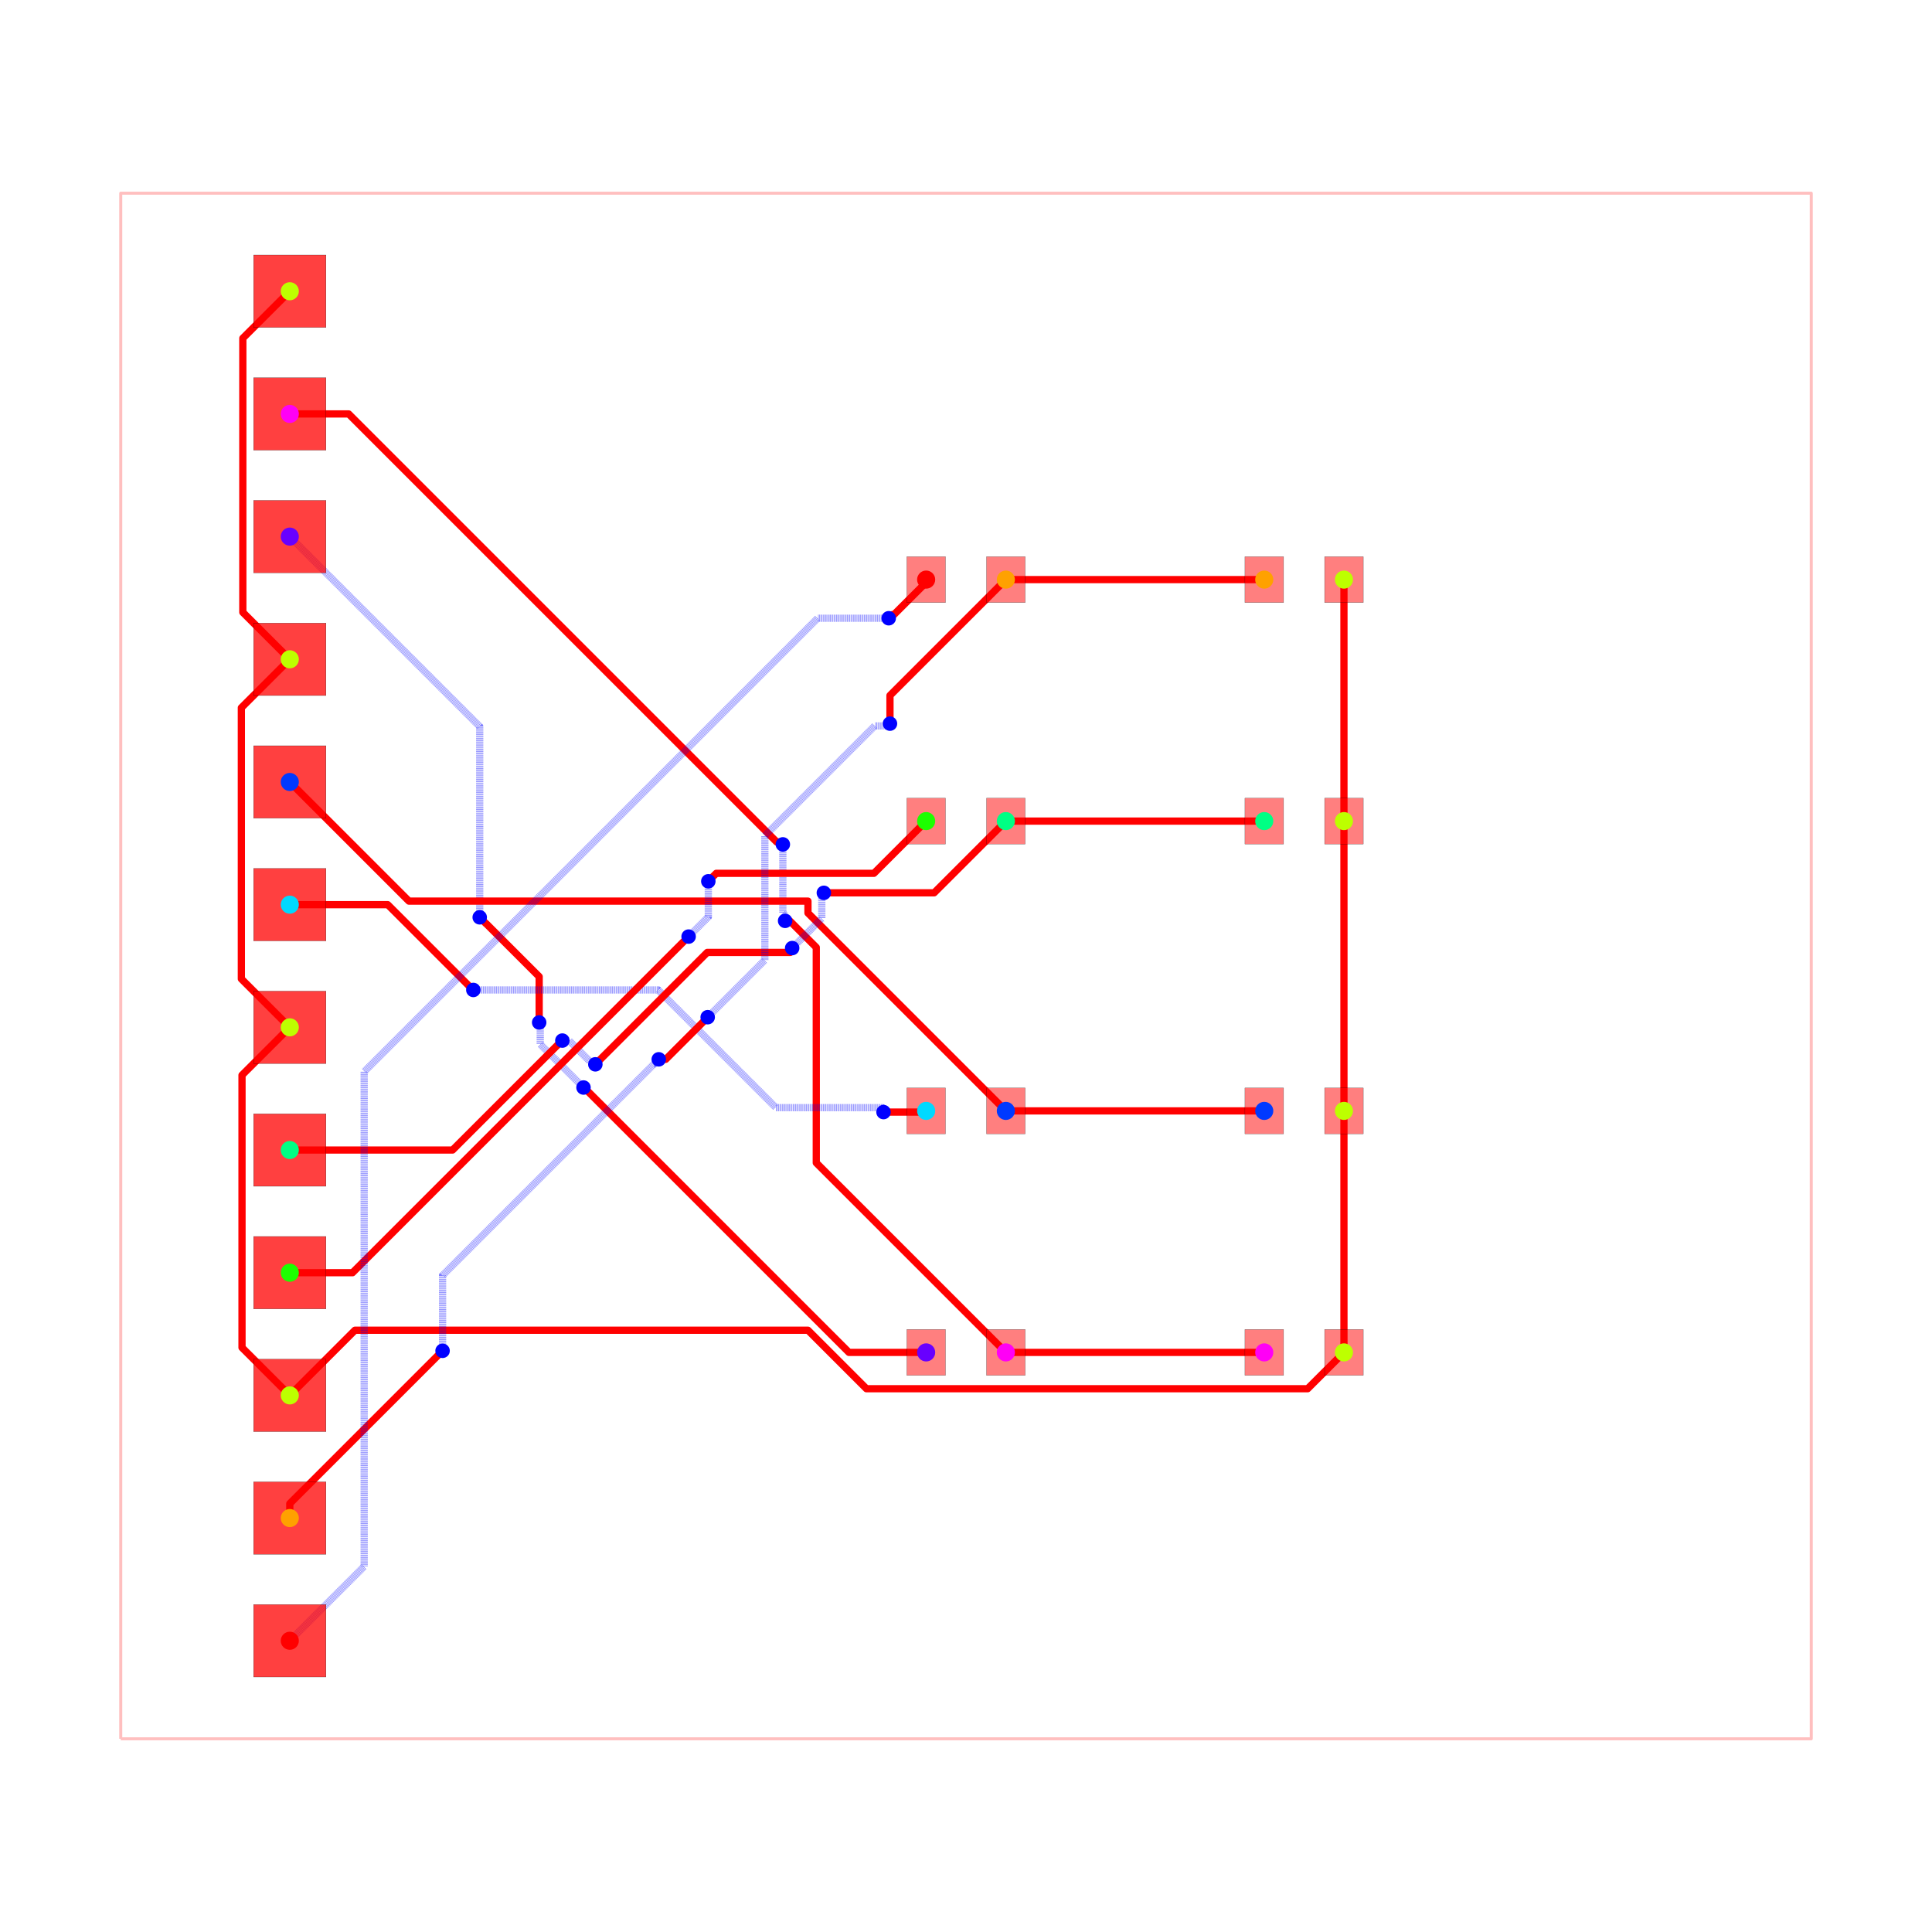
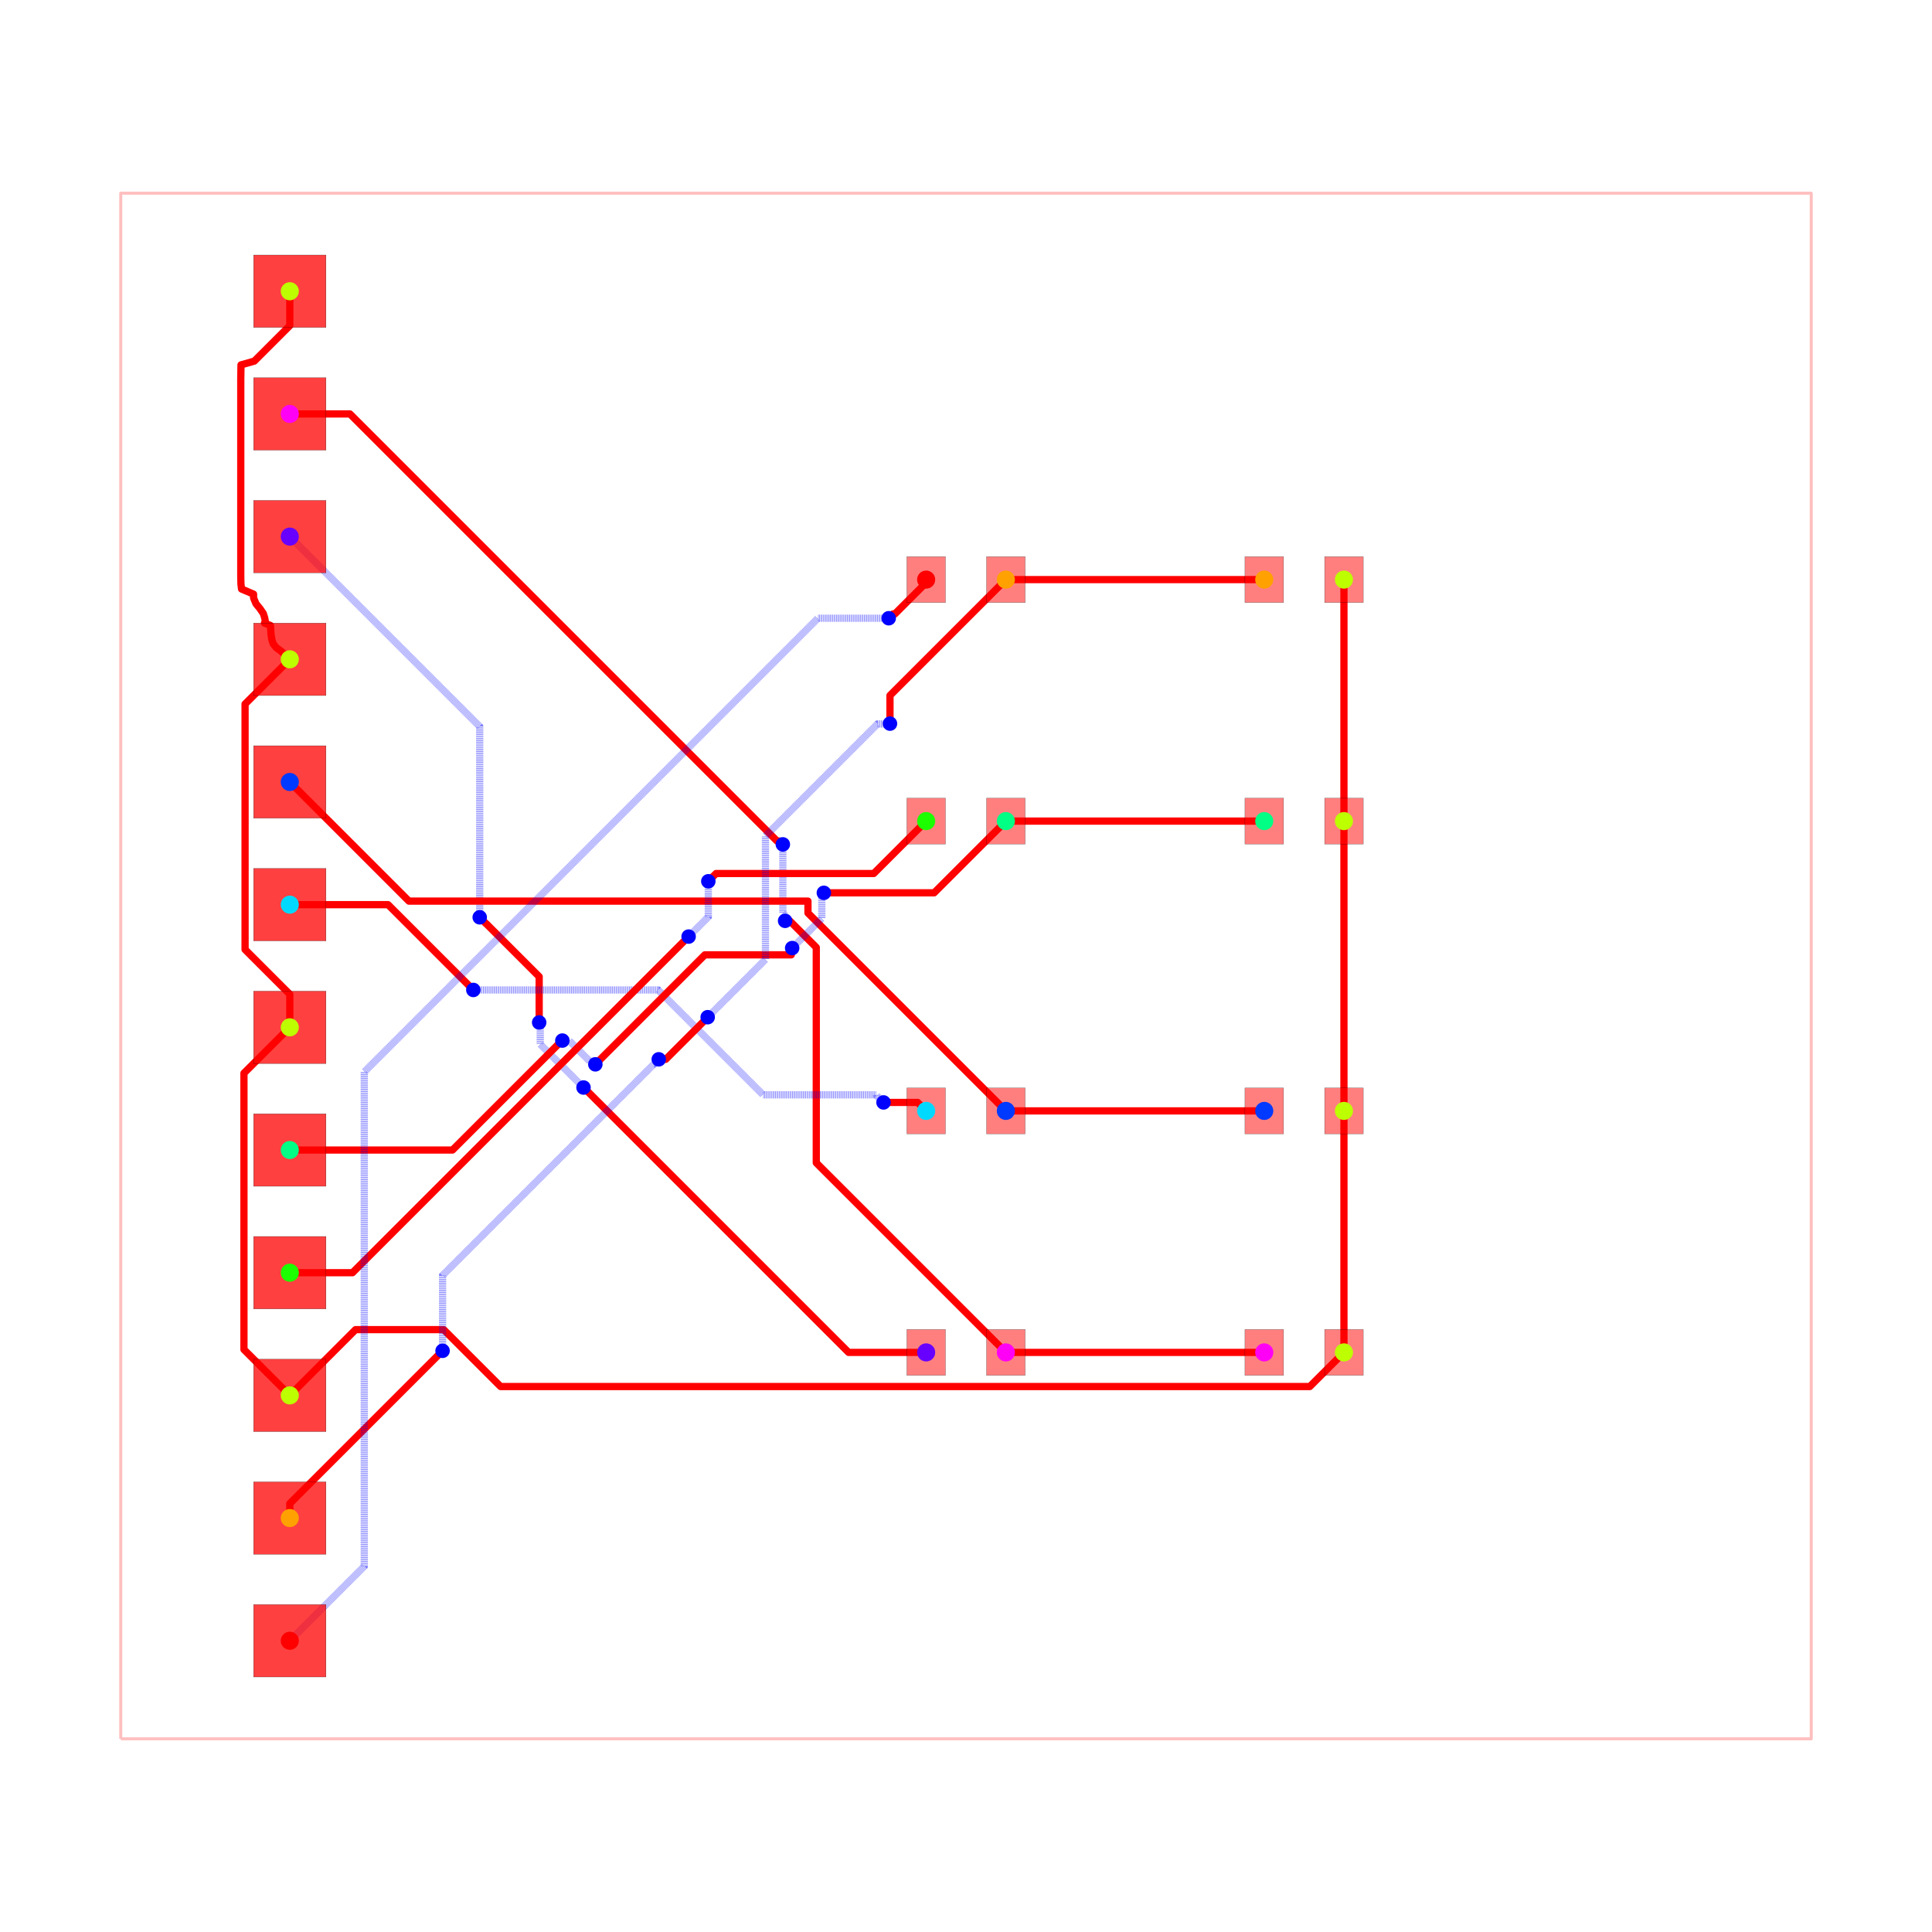
<svg xmlns="http://www.w3.org/2000/svg" width="640" height="640" viewBox="0 0 640 640">
  <rect width="100%" height="100%" fill="white" />
  <g>
    <polyline data-points="-17.5,-16 17.5,-16 17.5,16 -17.5,16 -17.5,-16" data-type="line" data-label="" points="40,576 600,576 600,64 40,64 40,576" fill="none" stroke="rgba(255,0,0,0.25)" stroke-linejoin="round" stroke-width="1px" />
  </g>
  <g>
    <polyline data-points="0.825,-8 6.175,-8" data-type="line" data-label="" points="333.2,448 418.8,448" fill="none" stroke="red" stroke-linejoin="round" stroke-width="2.4" />
  </g>
  <g>
-     <polyline data-points="-14,11.429999999999998 -12.781666356688797,11.429999999999998 -3.920510689077915,2.5688443323891157 -3.8428443323891157,2.5688443323891157 -3.792,2.518" data-type="line" data-label="" points="96,137.12 115.493,137.12 257.272,278.898 258.514,278.898 259.328,279.712" fill="none" stroke="red" stroke-linejoin="round" stroke-width="2.4" />
+     <polyline data-points="-14,11.429999999999998 -12.754812538042298,11.429999999999998 -3.912645137659503,2.5878325996172027 -3.8618325996172027,2.5878325996172027 -3.792,2.518" data-type="line" data-label="" points="96,137.12 115.923,137.12 257.398,278.595 258.211,278.595 259.328,279.712" fill="none" stroke="red" stroke-linejoin="round" stroke-width="2.4" />
  </g>
  <g>
    <polyline data-points="-3.792,2.518 -3.792,1.0993212387012778 -3.735248896190321,1.042570134891599 -3.735248896190321,0.9447511038096792 -3.745,0.935" data-type="line" data-label="" points="259.328,279.712 259.328,302.411 260.236,303.319 260.236,304.884 260.08,305.04" fill="none" stroke="rgba(0,0,255,0.5)" stroke-linejoin="round" stroke-width="2.4" stroke-dasharray="0.2 0.2" />
  </g>
  <g>
-     <polyline data-points="-3.745,0.935 -3.649836058271749,0.935 -3.0996953468384887,0.38485928856673995 -3.0996953468384887,-4.075304653161512 0.825,-8" data-type="line" data-label="" points="260.08,305.04 261.603,305.04 270.405,313.842 270.405,385.205 333.2,448" fill="none" stroke="red" stroke-linejoin="round" stroke-width="2.4" />
-   </g>
-   <g>
-     <polyline data-points="-0.825,-8 -2.4235775239000557,-8 -7.833755506722629,-2.5898220171774264 -7.845177982822573,-2.5898220171774264 -7.919,-2.516" data-type="line" data-label="" points="306.8,448 281.223,448 194.66,361.437 194.477,361.437 193.296,360.256" fill="none" stroke="red" stroke-linejoin="round" stroke-width="2.4" />
-   </g>
-   <g>
-     <polyline data-points="-7.919,-2.516 -8.814841011931856,-1.6201589880681437 -8.814841011931856,-1.3882168720340997 -8.814841011931856,-1.191158988068144 -8.837,-1.169" data-type="line" data-label="" points="193.296,360.256 178.963,345.923 178.963,342.211 178.963,339.059 178.608,338.704" fill="none" stroke="rgba(0,0,255,0.5)" stroke-linejoin="round" stroke-width="2.4" stroke-dasharray="0.2 0.2" />
-   </g>
-   <g>
-     <polyline data-points="-8.837,-1.169 -8.837,-0.21998418703749678 -9.932300367233509,0.8753161801960125 -9.935316180196011,0.8753161801960125 -10.068,1.008" data-type="line" data-label="" points="178.608,338.704 178.608,323.52 161.083,305.995 161.035,305.995 158.912,303.872" fill="none" stroke="red" stroke-linejoin="round" stroke-width="2.4" />
+     <polyline data-points="-3.745,0.935 -3.6498378245406418,0.935 -3.0996953468384887,0.3848575222978471 -3.0996953468384887,-4.075304653161512 0.825,-8" data-type="line" data-label="" points="260.08,305.04 261.603,305.04 270.405,313.842 270.405,385.205 333.2,448" fill="none" stroke="red" stroke-linejoin="round" stroke-width="2.4" />
+   </g>
+   <g>
+     <polyline data-points="-0.825,-8 -2.4310946495209924,-8 -7.836082226222391,-2.595012423298601 -7.8399875767013985,-2.595012423298601 -7.919,-2.516" data-type="line" data-label="" points="306.8,448 281.102,448 194.623,361.52 194.56,361.52 193.296,360.256" fill="none" stroke="red" stroke-linejoin="round" stroke-width="2.4" />
+   </g>
+   <g>
+     <polyline data-points="-7.919,-2.516 -8.814899926212295,-1.6201000737877047 -8.814899926212295,-1.3882392653677051 -8.814899926212295,-1.1911000737877049 -8.837,-1.169" data-type="line" data-label="" points="193.296,360.256 178.962,345.922 178.962,342.212 178.962,339.058 178.608,338.704" fill="none" stroke="rgba(0,0,255,0.5)" stroke-linejoin="round" stroke-width="2.4" stroke-dasharray="0.2 0.2" />
+   </g>
+   <g>
+     <polyline data-points="-8.837,-1.169 -8.837,-0.2198884405049102 -9.932232323864838,0.8753438833599281 -9.935343883359927,0.8753438833599281 -10.068,1.008" data-type="line" data-label="" points="178.608,338.704 178.608,323.518 161.084,305.994 161.034,305.994 158.912,303.872" fill="none" stroke="red" stroke-linejoin="round" stroke-width="2.4" />
  </g>
  <g>
    <polyline data-points="-10.068,1.008 -10.068,4.958 -14,8.889999999999999" data-type="line" data-label="" points="158.912,303.872 158.912,240.672 96,177.76" fill="none" stroke="rgba(0,0,255,0.5)" stroke-linejoin="round" stroke-width="2.4" stroke-dasharray="0.2 0.2" />
  </g>
  <g>
    <polyline data-points="0.825,-3 6.175,-3" data-type="line" data-label="" points="333.2,368 418.8,368" fill="none" stroke="red" stroke-linejoin="round" stroke-width="2.4" />
  </g>
  <g>
    <polyline data-points="-14,3.8100000000000005 -11.53329636383477,1.3432963638347712 -3.27207647510835,1.3432963638347712 -3.27207647510835,1.0970764751083504 0.825,-3" data-type="line" data-label="" points="96,259.04 135.467,298.507 267.647,298.507 267.647,302.447 333.2,368" fill="none" stroke="red" stroke-linejoin="round" stroke-width="2.4" />
  </g>
  <g>
-     <polyline data-points="-14,1.2699999999999996 -11.972261327979162,1.2699999999999996 -10.224307342194185,-0.4779539857849765 -10.218046014215023,-0.4779539857849765 -10.2,-0.496" data-type="line" data-label="" points="96,299.68 128.444,299.68 156.411,327.647 156.511,327.647 156.8,327.936" fill="none" stroke="red" stroke-linejoin="round" stroke-width="2.4" />
-   </g>
-   <g>
-     <polyline data-points="-10.2,-0.496 -6.372528055904118,-0.496 -5.544134843965289,-1.3243932119388289 -3.935489926452889,-2.933038129451229 -1.7321092021749849,-2.933038129451229 -1.7321092021749849,-3.000117361705723 -1.7076600180089312,-3.0245665458717768" data-type="line" data-label="" points="156.8,327.936 218.04,327.936 231.294,341.19 257.032,366.929 292.286,366.929 292.286,368.002 292.677,368.393" fill="none" stroke="rgba(0,0,255,0.5)" stroke-linejoin="round" stroke-width="2.4" stroke-dasharray="0.2 0.2" />
-   </g>
-   <g>
-     <polyline data-points="-1.7076600180089312,-3.0245665458717768 -0.8495665458717767,-3.0245665458717768 -0.825,-3" data-type="line" data-label="" points="292.677,368.393 306.407,368.393 306.8,368" fill="none" stroke="red" stroke-linejoin="round" stroke-width="2.4" />
+     <polyline data-points="-14,1.2699999999999996 -11.965999999999998,1.2699999999999996 -10.222593350851083,-0.4734066491489157 -10.2,-0.496" data-type="line" data-label="" points="96,299.68 128.544,299.68 156.439,327.575 156.8,327.936" fill="none" stroke="red" stroke-linejoin="round" stroke-width="2.4" />
+   </g>
+   <g>
+     <polyline data-points="-10.2,-0.496 -6.372528055904117,-0.496 -5.544134843965288,-1.3243932119388284 -4.201181763162461,-2.667346292741656 -1.8519183151586596,-2.667346292741656 -1.8519183151586596,-2.6803082487220484 -1.7076600180089312,-2.8245665458717766" data-type="line" data-label="" points="156.8,327.936 218.04,327.936 231.294,341.19 252.781,362.678 290.369,362.678 290.369,362.885 292.677,365.193" fill="none" stroke="rgba(0,0,255,0.5)" stroke-linejoin="round" stroke-width="2.4" stroke-dasharray="0.2 0.2" />
+   </g>
+   <g>
+     <polyline data-points="-1.7076600180089312,-2.8245665458717766 -1.0004334541282234,-2.8245665458717766 -0.825,-3" data-type="line" data-label="" points="292.677,365.193 303.993,365.193 306.8,368" fill="none" stroke="red" stroke-linejoin="round" stroke-width="2.4" />
  </g>
  <g>
    <polyline data-points="0.825,3 6.175,3" data-type="line" data-label="" points="333.2,272 418.8,272" fill="none" stroke="red" stroke-linejoin="round" stroke-width="2.4" />
  </g>
  <g>
-     <polyline data-points="-14,-3.8100000000000005 -10.63009991226753,-3.8100000000000005 -8.416986872201486,-1.5968869599339564 -8.409886959933957,-1.5968869599339564 -8.357,-1.544" data-type="line" data-label="" points="96,380.96 149.918,380.96 185.328,345.55 185.442,345.55 186.288,344.704" fill="none" stroke="red" stroke-linejoin="round" stroke-width="2.4" />
-   </g>
-   <g>
-     <polyline data-points="-8.357,-1.544 -8.218170407479334,-1.544 -7.786770566733385,-1.97539984074595 -7.73460015925405,-1.97539984074595 -7.674,-2.036" data-type="line" data-label="" points="186.288,344.704 188.509,344.704 195.412,351.606 196.246,351.606 197.216,352.576" fill="none" stroke="rgba(0,0,255,0.5)" stroke-linejoin="round" stroke-width="2.4" stroke-dasharray="0.2 0.2" />
-   </g>
-   <g>
-     <polyline data-points="-7.674,-2.036 -5.356694277549461,0.28130572245053953 -3.6383942436890253,0.28130572245053964 -3.6383942436890253,0.3316057563109749 -3.599,0.371" data-type="line" data-label="" points="197.216,352.576 234.293,315.499 261.786,315.499 261.786,314.694 262.416,314.064" fill="none" stroke="red" stroke-linejoin="round" stroke-width="2.4" />
-   </g>
-   <g>
-     <polyline data-points="-3.599,0.371 -2.985302295190884,0.9846977048091161 -2.985302295190884,1.3636287454056104 -2.985302295190884,1.4726977048091159 -2.943,1.515" data-type="line" data-label="" points="262.416,314.064 272.235,304.245 272.235,298.182 272.235,296.437 272.912,295.76" fill="none" stroke="rgba(0,0,255,0.5)" stroke-linejoin="round" stroke-width="2.4" stroke-dasharray="0.2 0.2" />
+     <polyline data-points="-14,-3.8100000000000005 -10.631701920772228,-3.8100000000000005 -8.417453489014921,-1.5957515682426937 -8.408751568242693,-1.5957515682426937 -8.357,-1.544" data-type="line" data-label="" points="96,380.96 149.893,380.96 185.321,345.532 185.46,345.532 186.288,344.704" fill="none" stroke="red" stroke-linejoin="round" stroke-width="2.4" />
+   </g>
+   <g>
+     <polyline data-points="-8.357,-1.544 -8.218170407479334,-1.544 -7.786770566733385,-1.9753998407459492 -7.734600159254051,-1.9753998407459492 -7.674,-2.036" data-type="line" data-label="" points="186.288,344.704 188.509,344.704 195.412,351.606 196.246,351.606 197.216,352.576" fill="none" stroke="rgba(0,0,255,0.5)" stroke-linejoin="round" stroke-width="2.4" stroke-dasharray="0.2 0.2" />
+   </g>
+   <g>
+     <polyline data-points="-7.674,-2.036 -5.407020370157628,0.23097962984237164 -3.617580205185397,0.23097962984237164 -3.617580205185397,0.3524197948146033 -3.599,0.371" data-type="line" data-label="" points="197.216,352.576 233.488,316.304 262.119,316.304 262.119,314.361 262.416,314.064" fill="none" stroke="red" stroke-linejoin="round" stroke-width="2.4" />
+   </g>
+   <g>
+     <polyline data-points="-3.599,0.371 -2.985302295190885,0.9846977048091152 -2.985302295190885,1.3636287454056095 -2.985302295190885,1.472697704809115 -2.943,1.515" data-type="line" data-label="" points="262.416,314.064 272.235,304.245 272.235,298.182 272.235,296.437 272.912,295.76" fill="none" stroke="rgba(0,0,255,0.5)" stroke-linejoin="round" stroke-width="2.4" stroke-dasharray="0.2 0.2" />
  </g>
  <g>
    <polyline data-points="-2.943,1.515 -0.6600000000000001,1.515 0.825,3" data-type="line" data-label="" points="272.912,295.76 309.44,295.76 333.2,272" fill="none" stroke="red" stroke-linejoin="round" stroke-width="2.4" />
  </g>
  <g>
-     <polyline data-points="-0.825,3 -1.9058953958674616,1.9191046041325384 -5.127019872228563,1.9191046041325384 -5.169895395867462,1.9191046041325384 -5.335,1.754" data-type="line" data-label="" points="306.8,272 289.506,289.294 237.968,289.294 237.282,289.294 234.64,291.936" fill="none" stroke="red" stroke-linejoin="round" stroke-width="2.4" />
-   </g>
-   <g>
-     <polyline data-points="-5.335,1.754 -5.335,1.0170000000000008 -5.696282229738073,0.6557177702619277 -5.743,0.609" data-type="line" data-label="" points="234.64,291.936 234.64,303.728 228.859,309.509 228.112,310.256" fill="none" stroke="rgba(0,0,255,0.5)" stroke-linejoin="round" stroke-width="2.4" stroke-dasharray="0.2 0.2" />
+     <polyline data-points="-0.825,3 -1.9102568640368416,1.9147431359631584 -5.125220261389699,1.9147431359631584 -5.174256864036842,1.9147431359631584 -5.335,1.754" data-type="line" data-label="" points="306.8,272 289.436,289.364 237.996,289.364 237.212,289.364 234.64,291.936" fill="none" stroke="red" stroke-linejoin="round" stroke-width="2.4" />
+   </g>
+   <g>
+     <polyline data-points="-5.335,1.754 -5.335,1.0170000000000008 -5.696283061711049,0.6557169382889517 -5.743,0.609" data-type="line" data-label="" points="234.64,291.936 234.64,303.728 228.859,309.509 228.112,310.256" fill="none" stroke="rgba(0,0,255,0.5)" stroke-linejoin="round" stroke-width="2.4" stroke-dasharray="0.2 0.2" />
  </g>
  <g>
    <polyline data-points="-5.743,0.609 -12.702,-6.35 -14,-6.3500000000000005" data-type="line" data-label="" points="228.112,310.256 116.768,421.6 96,421.6" fill="none" stroke="red" stroke-linejoin="round" stroke-width="2.4" />
  </g>
  <g>
    <polyline data-points="7.825,3 7.825,8" data-type="line" data-label="" points="445.2,272 445.2,192" fill="none" stroke="red" stroke-linejoin="round" stroke-width="2.4" />
  </g>
  <g>
    <polyline data-points="7.825,-3 7.825,-8" data-type="line" data-label="" points="445.2,368 445.2,448" fill="none" stroke="red" stroke-linejoin="round" stroke-width="2.4" />
  </g>
  <g>
    <polyline data-points="7.825,-3 7.825,3" data-type="line" data-label="" points="445.2,368 445.2,272" fill="none" stroke="red" stroke-linejoin="round" stroke-width="2.4" />
  </g>
  <g>
-     <polyline data-points="-14,-1.2700000000000014 -14.9894457129189,-2.259445712918902 -14.9894457129189,-7.859871259668427 -14.9894457129189,-7.9005542870811 -14,-8.89" data-type="line" data-label="" points="96,340.32 80.169,356.151 80.169,445.758 80.169,446.409 96,462.24" fill="none" stroke="red" stroke-linejoin="round" stroke-width="2.4" />
-   </g>
-   <g>
-     <polyline data-points="-14,-1.2700000000000014 -15.002746341724848,-0.2672536582751537 -15.002746341724848,5.3143597733730745 -15.002746341724848,5.347253658275152 -14,6.35" data-type="line" data-label="" points="96,340.32 79.956,324.276 79.956,234.97 79.956,234.444 96,218.4" fill="none" stroke="red" stroke-linejoin="round" stroke-width="2.4" />
-   </g>
-   <g>
-     <polyline data-points="-14,13.97 -14.9725945253352,12.9974054746648 -14.9725945253352,7.373137966171565 -14.9725945253352,7.3225945253352 -14,6.35" data-type="line" data-label="" points="96,96.48 80.438,112.042 80.438,202.03 80.438,202.838 96,218.4" fill="none" stroke="red" stroke-linejoin="round" stroke-width="2.4" />
-   </g>
-   <g>
-     <polyline data-points="-14,-8.89 -12.650965649705789,-7.5409656497057895 -10.808886035998427,-7.5409656497057895 -3.271971696375254,-7.5409656497057895 -2.0608768001647766,-8.752060545916267 7.072939454083733,-8.752060545916267 7.825,-8" data-type="line" data-label="" points="96,462.24 117.585,440.655 147.058,440.655 267.648,440.655 287.026,460.033 433.167,460.033 445.2,448" fill="none" stroke="red" stroke-linejoin="round" stroke-width="2.4" />
+     <polyline data-points="-14,-1.2700000000000014 -14.94908069070218,-2.2190806907021816 -14.94908069070218,-7.876599194820599 -14.94908069070218,-7.94091930929782 -14,-8.89" data-type="line" data-label="" points="96,340.32 80.815,355.505 80.815,446.026 80.815,447.055 96,462.24" fill="none" stroke="red" stroke-linejoin="round" stroke-width="2.4" />
+   </g>
+   <g>
+     <polyline data-points="-14,-1.2700000000000014 -14,-0.5854230651300167 -14.75330140374045,0.16787833861043278 -14.925972334597384,0.3405492694673675 -14.925972334597384,4.564273237355539 -14.925972334597384,5.424027665402615 -14,6.35" data-type="line" data-label="" points="96,340.32 96,329.367 83.947,317.314 81.184,314.551 81.184,246.972 81.184,233.216 96,218.4" fill="none" stroke="red" stroke-linejoin="round" stroke-width="2.4" />
+   </g>
+   <g>
+     <polyline data-points="-14,13.97 -14,13.257763043870298 -14.733745419753028,12.52401762411727 -15.01038487317207,12.445378170698229 -15.015,12.153 -15.015,11.748 -15.015,11.445 -15.015,11.242 -15.015,10.939 -15.015,10.736 -15.015,10.433 -15.015,10.23 -15.015,10.028 -15.015,9.724 -15.015,9.522 -15.015,9.218 -15.015,9.117 -15.015,9.015 -15.015,8.914 -15.015,8.813 -15.015,8.712 -15.015,8.61 -15.015,8.509 -15.015,8.408 -15.015,8.307 -15.015,8.206 -15.015,8.105 -15.014000000000001,8.004 -15.011000000000001,7.904 -14.999,7.805 -14.75,7.699 -14.75,7.62 -14.7,7.5 -14.616,7.397 -14.548,7.298 -14.519,7.205 -14.5,7.1 -14.525,7.1 -14.4,7.05 -14.394,6.95 -14.387,6.853 -14.372,6.759 -14.343,6.669 -14.274,6.585 -14.191,6.527 -14.098,6.443 -14,6.35" data-type="line" data-label="" points="96,96.48 96,107.876 84.26,119.616 79.834,120.874 79.76,125.552 79.76,132.032 79.76,136.88 79.76,140.128 79.76,144.976 79.76,148.224 79.76,153.072 79.76,156.32 79.76,159.552 79.76,164.416 79.76,167.648 79.76,172.512 79.76,174.128 79.76,175.76 79.76,177.376 79.76,178.992 79.76,180.608 79.76,182.24 79.76,183.856 79.76,185.472 79.76,187.088 79.76,188.704 79.76,190.32 79.776,191.936 79.824,193.536 80.016,195.12 84,196.816 84,198.08 84.8,200 86.144,201.648 87.232,203.232 87.696,204.72 88,206.4 87.6,206.4 89.6,207.2 89.696,208.8 89.808,210.352 90.048,211.856 90.512,213.296 91.616,214.64 92.944,215.568 94.432,216.912 96,218.4" fill="none" stroke="red" stroke-linejoin="round" stroke-width="2.4" />
+   </g>
+   <g>
+     <polyline data-points="-14,-8.89 -12.638504665859454,-7.5285046658594545 -10.814048354552613,-7.5285046658594545 -9.63577845806058,-8.706774562351487 7.118225437648513,-8.706774562351487 7.825,-8" data-type="line" data-label="" points="96,462.24 117.784,440.456 146.975,440.456 165.828,459.308 433.892,459.308 445.2,448" fill="none" stroke="red" stroke-linejoin="round" stroke-width="2.4" />
  </g>
  <g>
    <polyline data-points="0.825,8 6.175,8" data-type="line" data-label="" points="333.2,192 418.8,192" fill="none" stroke="red" stroke-linejoin="round" stroke-width="2.4" />
  </g>
  <g>
-     <polyline data-points="-14,-11.43 -14,-11.13 -10.86117124424182,-7.991171244241821 -10.837,-7.967" data-type="line" data-label="" points="96,502.88 96,498.08 146.221,447.859 146.608,447.472" fill="none" stroke="red" stroke-linejoin="round" stroke-width="2.4" />
-   </g>
-   <g>
-     <polyline data-points="-10.837,-7.967 -10.837,-6.406049736762786 -6.461458521075871,-2.0305082578386573 -6.459508257838657,-2.0305082578386573 -6.361,-1.932" data-type="line" data-label="" points="146.608,447.472 146.608,422.497 216.617,352.488 216.648,352.488 218.224,350.912" fill="none" stroke="rgba(0,0,255,0.5)" stroke-linejoin="round" stroke-width="2.4" stroke-dasharray="0.2 0.2" />
-   </g>
-   <g>
-     <polyline data-points="-6.361,-1.932 -6.216399469282944,-1.932 -5.436230302644427,-1.1518308333614824 -5.436230302644427,-1.1482303026444272 -5.348,-1.06" data-type="line" data-label="" points="218.224,350.912 220.538,350.912 233.02,338.429 233.02,338.372 234.432,336.96" fill="none" stroke="red" stroke-linejoin="round" stroke-width="2.4" />
-   </g>
-   <g>
-     <polyline data-points="-5.348,-1.06 -4.164193342942209,0.12380665705779093 -4.164193342942209,2.6965485542369216 -1.8902472622766848,4.970494634902446 -1.621505365097554,4.970494634902446 -1.574,5.018" data-type="line" data-label="" points="234.432,336.96 253.373,318.019 253.373,276.855 289.756,240.472 294.056,240.472 294.816,239.712" fill="none" stroke="rgba(0,0,255,0.5)" stroke-linejoin="round" stroke-width="2.4" stroke-dasharray="0.2 0.2" />
+     <polyline data-points="-14,-11.43 -14,-11.13 -10.856866770405452,-7.986866770405452 -10.837,-7.967" data-type="line" data-label="" points="96,502.88 96,498.08 146.29,447.79 146.608,447.472" fill="none" stroke="red" stroke-linejoin="round" stroke-width="2.4" />
+   </g>
+   <g>
+     <polyline data-points="-10.837,-7.967 -10.837,-6.406049736762786 -6.461458521075872,-2.030508257838658 -6.4595082578386585,-2.030508257838658 -6.361,-1.932" data-type="line" data-label="" points="146.608,447.472 146.608,422.497 216.617,352.488 216.648,352.488 218.224,350.912" fill="none" stroke="rgba(0,0,255,0.5)" stroke-linejoin="round" stroke-width="2.4" stroke-dasharray="0.2 0.2" />
+   </g>
+   <g>
+     <polyline data-points="-6.361,-1.932 -6.216399469282944,-1.932 -5.436230302644428,-1.1518308333614837 -5.436230302644428,-1.148230302644428 -5.348,-1.06" data-type="line" data-label="" points="218.224,350.912 220.538,350.912 233.02,338.429 233.02,338.372 234.432,336.96" fill="none" stroke="red" stroke-linejoin="round" stroke-width="2.4" />
+   </g>
+   <g>
+     <polyline data-points="-5.348,-1.06 -4.151841212714511,0.1361587872854888 -4.151841212714511,2.6913995858523485 -1.832649218306841,5.0105915802600185 -1.6157109366427593,5.0105915802600185 -1.5814084197399814,5.0105915802600185 -1.574,5.018" data-type="line" data-label="" points="234.432,336.96 253.571,317.821 253.571,276.938 290.678,239.831 294.149,239.831 294.697,239.831 294.816,239.712" fill="none" stroke="rgba(0,0,255,0.5)" stroke-linejoin="round" stroke-width="2.4" stroke-dasharray="0.2 0.2" />
  </g>
  <g>
    <polyline data-points="-1.574,5.018 -1.574,5.601 0.825,8" data-type="line" data-label="" points="294.816,239.712 294.816,230.384 333.2,192" fill="none" stroke="red" stroke-linejoin="round" stroke-width="2.4" />
  </g>
  <g>
-     <polyline data-points="-0.825,8 -0.825,7.94157817927605 -1.4907292659731088,7.275848913302941 -1.5241510866970596,7.275848913302941 -1.6,7.2" data-type="line" data-label="" points="306.8,192 306.8,192.935 296.148,203.586 295.614,203.586 294.4,204.8" fill="none" stroke="red" stroke-linejoin="round" stroke-width="2.4" />
-   </g>
-   <g>
-     <polyline data-points="-1.6,7.2 -3.071422589864893,7.2 -12.460017522147297,-2.1885949322824034 -12.460017522147297,-12.430017522147297 -14,-13.97" data-type="line" data-label="" points="294.4,204.8 270.857,204.8 120.64,355.018 120.64,518.88 96,543.52" fill="none" stroke="rgba(0,0,255,0.5)" stroke-linejoin="round" stroke-width="2.4" stroke-dasharray="0.2 0.2" />
+     <polyline data-points="-0.825,8 -0.825,7.936318968031492 -1.4714676877151518,7.28985128031634 -1.5101487196836598,7.28985128031634 -1.6,7.2" data-type="line" data-label="" points="306.8,192 306.8,193.019 296.457,203.362 295.838,203.362 294.4,204.8" fill="none" stroke="red" stroke-linejoin="round" stroke-width="2.4" />
+   </g>
+   <g>
+     <polyline data-points="-1.6,7.2 -3.0650137784522773,7.2 -12.458140904666797,-2.1931271262145193 -12.458140904666797,-12.428140904666797 -14,-13.97" data-type="line" data-label="" points="294.4,204.8 270.96,204.8 120.67,355.09 120.67,518.85 96,543.52" fill="none" stroke="rgba(0,0,255,0.5)" stroke-linejoin="round" stroke-width="2.4" stroke-dasharray="0.2 0.2" />
  </g>
  <g>
    <rect data-type="rect" data-label="top source_net_0" data-x="-0.825" data-y="8" x="300.4" y="184.4" width="12.8" height="15.2" fill="rgba(255,0,0,0.5)" stroke="black" stroke-width="0.062" />
  </g>
  <g>
    <rect data-type="rect" data-label="top source_net_1" data-x="0.825" data-y="8" x="326.8" y="184.4" width="12.8" height="15.2" fill="rgba(255,0,0,0.5)" stroke="black" stroke-width="0.062" />
  </g>
  <g>
    <rect data-type="rect" data-label="top source_net_1" data-x="6.175" data-y="8" x="412.4" y="184.4" width="12.8" height="15.2" fill="rgba(255,0,0,0.5)" stroke="black" stroke-width="0.062" />
  </g>
  <g>
    <rect data-type="rect" data-label="top source_net_2" data-x="7.825" data-y="8" x="438.8" y="184.4" width="12.8" height="15.2" fill="rgba(255,0,0,0.5)" stroke="black" stroke-width="0.062" />
  </g>
  <g>
    <rect data-type="rect" data-label="top source_net_3" data-x="-0.825" data-y="3" x="300.4" y="264.4" width="12.8" height="15.2" fill="rgba(255,0,0,0.5)" stroke="black" stroke-width="0.062" />
  </g>
  <g>
    <rect data-type="rect" data-label="top source_net_4" data-x="0.825" data-y="3" x="326.8" y="264.4" width="12.8" height="15.2" fill="rgba(255,0,0,0.5)" stroke="black" stroke-width="0.062" />
  </g>
  <g>
    <rect data-type="rect" data-label="top source_net_4" data-x="6.175" data-y="3" x="412.4" y="264.4" width="12.8" height="15.2" fill="rgba(255,0,0,0.5)" stroke="black" stroke-width="0.062" />
  </g>
  <g>
    <rect data-type="rect" data-label="top source_net_2" data-x="7.825" data-y="3" x="438.8" y="264.4" width="12.8" height="15.2" fill="rgba(255,0,0,0.5)" stroke="black" stroke-width="0.062" />
  </g>
  <g>
    <rect data-type="rect" data-label="top source_net_5" data-x="-0.825" data-y="-3" x="300.4" y="360.4" width="12.8" height="15.2" fill="rgba(255,0,0,0.5)" stroke="black" stroke-width="0.062" />
  </g>
  <g>
    <rect data-type="rect" data-label="top source_net_6" data-x="0.825" data-y="-3" x="326.8" y="360.4" width="12.8" height="15.2" fill="rgba(255,0,0,0.5)" stroke="black" stroke-width="0.062" />
  </g>
  <g>
    <rect data-type="rect" data-label="top source_net_6" data-x="6.175" data-y="-3" x="412.4" y="360.4" width="12.8" height="15.2" fill="rgba(255,0,0,0.5)" stroke="black" stroke-width="0.062" />
  </g>
  <g>
    <rect data-type="rect" data-label="top source_net_2" data-x="7.825" data-y="-3" x="438.8" y="360.4" width="12.8" height="15.2" fill="rgba(255,0,0,0.5)" stroke="black" stroke-width="0.062" />
  </g>
  <g>
    <rect data-type="rect" data-label="top source_net_7" data-x="-0.825" data-y="-8" x="300.4" y="440.4" width="12.8" height="15.2" fill="rgba(255,0,0,0.5)" stroke="black" stroke-width="0.062" />
  </g>
  <g>
    <rect data-type="rect" data-label="top source_net_8" data-x="0.825" data-y="-8" x="326.8" y="440.4" width="12.8" height="15.2" fill="rgba(255,0,0,0.5)" stroke="black" stroke-width="0.062" />
  </g>
  <g>
    <rect data-type="rect" data-label="top source_net_8" data-x="6.175" data-y="-8" x="412.4" y="440.4" width="12.8" height="15.2" fill="rgba(255,0,0,0.5)" stroke="black" stroke-width="0.062" />
  </g>
  <g>
    <rect data-type="rect" data-label="top source_net_2" data-x="7.825" data-y="-8" x="438.8" y="440.4" width="12.8" height="15.2" fill="rgba(255,0,0,0.5)" stroke="black" stroke-width="0.062" />
  </g>
  <g>
    <rect data-type="rect" data-label="top source_net_0 bottom source_net_0" data-x="-14" data-y="-13.97" x="84" y="531.52" width="24" height="24" fill="rgba(255,0,0,0.75)" stroke="black" stroke-width="0.062" />
  </g>
  <g>
    <rect data-type="rect" data-label="top source_net_1 bottom source_net_1" data-x="-14" data-y="-11.43" x="84" y="490.88" width="24" height="24" fill="rgba(255,0,0,0.75)" stroke="black" stroke-width="0.062" />
  </g>
  <g>
    <rect data-type="rect" data-label="top source_net_2 bottom source_net_2" data-x="-14" data-y="-8.89" x="84" y="450.24" width="24" height="24" fill="rgba(255,0,0,0.75)" stroke="black" stroke-width="0.062" />
  </g>
  <g>
    <rect data-type="rect" data-label="top source_net_3 bottom source_net_3" data-x="-14" data-y="-6.3500000000000005" x="84" y="409.6" width="24" height="24" fill="rgba(255,0,0,0.75)" stroke="black" stroke-width="0.062" />
  </g>
  <g>
    <rect data-type="rect" data-label="top source_net_4 bottom source_net_4" data-x="-14" data-y="-3.8100000000000005" x="84" y="368.96" width="24" height="24" fill="rgba(255,0,0,0.75)" stroke="black" stroke-width="0.062" />
  </g>
  <g>
    <rect data-type="rect" data-label="top source_net_2 bottom source_net_2" data-x="-14" data-y="-1.2700000000000014" x="84" y="328.32" width="24" height="24" fill="rgba(255,0,0,0.75)" stroke="black" stroke-width="0.062" />
  </g>
  <g>
    <rect data-type="rect" data-label="top source_net_5 bottom source_net_5" data-x="-14" data-y="1.2699999999999996" x="84" y="287.68" width="24" height="24" fill="rgba(255,0,0,0.75)" stroke="black" stroke-width="0.062" />
  </g>
  <g>
    <rect data-type="rect" data-label="top source_net_6 bottom source_net_6" data-x="-14" data-y="3.8100000000000005" x="84" y="247.04" width="24" height="24" fill="rgba(255,0,0,0.75)" stroke="black" stroke-width="0.062" />
  </g>
  <g>
    <rect data-type="rect" data-label="top source_net_2 bottom source_net_2" data-x="-14" data-y="6.35" x="84" y="206.4" width="24" height="24" fill="rgba(255,0,0,0.75)" stroke="black" stroke-width="0.062" />
  </g>
  <g>
    <rect data-type="rect" data-label="top source_net_7 bottom source_net_7" data-x="-14" data-y="8.889999999999999" x="84" y="165.76" width="24" height="24" fill="rgba(255,0,0,0.75)" stroke="black" stroke-width="0.062" />
  </g>
  <g>
    <rect data-type="rect" data-label="top source_net_8 bottom source_net_8" data-x="-14" data-y="11.429999999999998" x="84" y="125.12" width="24" height="24" fill="rgba(255,0,0,0.75)" stroke="black" stroke-width="0.062" />
  </g>
  <g>
    <rect data-type="rect" data-label="top source_net_2 bottom source_net_2" data-x="-14" data-y="13.97" x="84" y="84.48" width="24" height="24" fill="rgba(255,0,0,0.75)" stroke="black" stroke-width="0.062" />
  </g>
  <circle data-type="circle" data-label="" data-x="-3.792" data-y="2.518" cx="259.328" cy="279.712" r="2.4" fill="blue" stroke="none" stroke-width="0.062" />
  <circle data-type="circle" data-label="" data-x="-3.745" data-y="0.935" cx="260.08" cy="305.04" r="2.4" fill="blue" stroke="none" stroke-width="0.062" />
  <circle data-type="circle" data-label="" data-x="-7.919" data-y="-2.516" cx="193.296" cy="360.256" r="2.4" fill="blue" stroke="none" stroke-width="0.062" />
  <circle data-type="circle" data-label="" data-x="-8.837" data-y="-1.169" cx="178.608" cy="338.704" r="2.4" fill="blue" stroke="none" stroke-width="0.062" />
  <circle data-type="circle" data-label="" data-x="-10.068" data-y="1.008" cx="158.912" cy="303.872" r="2.4" fill="blue" stroke="none" stroke-width="0.062" />
  <circle data-type="circle" data-label="" data-x="-10.2" data-y="-0.496" cx="156.8" cy="327.936" r="2.4" fill="blue" stroke="none" stroke-width="0.062" />
-   <circle data-type="circle" data-label="" data-x="-1.7076600180089312" data-y="-3.0245665458717768" cx="292.677" cy="368.393" r="2.4" fill="blue" stroke="none" stroke-width="0.062" />
+   <circle data-type="circle" data-label="" data-x="-1.7076600180089312" data-y="-2.8245665458717766" cx="292.677" cy="365.193" r="2.4" fill="blue" stroke="none" stroke-width="0.062" />
  <circle data-type="circle" data-label="" data-x="-8.357" data-y="-1.544" cx="186.288" cy="344.704" r="2.4" fill="blue" stroke="none" stroke-width="0.062" />
  <circle data-type="circle" data-label="" data-x="-7.674" data-y="-2.036" cx="197.216" cy="352.576" r="2.4" fill="blue" stroke="none" stroke-width="0.062" />
  <circle data-type="circle" data-label="" data-x="-3.599" data-y="0.371" cx="262.416" cy="314.064" r="2.4" fill="blue" stroke="none" stroke-width="0.062" />
  <circle data-type="circle" data-label="" data-x="-2.943" data-y="1.515" cx="272.912" cy="295.76" r="2.4" fill="blue" stroke="none" stroke-width="0.062" />
  <circle data-type="circle" data-label="" data-x="-5.335" data-y="1.754" cx="234.64" cy="291.936" r="2.4" fill="blue" stroke="none" stroke-width="0.062" />
  <circle data-type="circle" data-label="" data-x="-5.743" data-y="0.609" cx="228.112" cy="310.256" r="2.4" fill="blue" stroke="none" stroke-width="0.062" />
  <circle data-type="circle" data-label="" data-x="-10.837" data-y="-7.967" cx="146.608" cy="447.472" r="2.4" fill="blue" stroke="none" stroke-width="0.062" />
  <circle data-type="circle" data-label="" data-x="-6.361" data-y="-1.932" cx="218.224" cy="350.912" r="2.4" fill="blue" stroke="none" stroke-width="0.062" />
  <circle data-type="circle" data-label="" data-x="-5.348" data-y="-1.06" cx="234.432" cy="336.96" r="2.4" fill="blue" stroke="none" stroke-width="0.062" />
  <circle data-type="circle" data-label="" data-x="-1.574" data-y="5.018" cx="294.816" cy="239.712" r="2.4" fill="blue" stroke="none" stroke-width="0.062" />
  <circle data-type="circle" data-label="" data-x="-1.6" data-y="7.2" cx="294.4" cy="204.8" r="2.4" fill="blue" stroke="none" stroke-width="0.062" />
  <g>
    <circle data-type="point" data-label="source_net_0 source_net_0 top" data-x="-14" data-y="-13.97" cx="96" cy="543.52" r="3" fill="hsl(0, 100%, 50%)" />
  </g>
  <g>
    <circle data-type="point" data-label="source_net_0 source_net_0 top" data-x="-0.825" data-y="8" cx="306.8" cy="192" r="3" fill="hsl(0, 100%, 50%)" />
  </g>
  <g>
    <circle data-type="point" data-label="source_net_1 source_net_1 top" data-x="-14" data-y="-11.43" cx="96" cy="502.88" r="3" fill="hsl(37.778, 100%, 50%)" />
  </g>
  <g>
    <circle data-type="point" data-label="source_net_1 source_net_1 top" data-x="0.825" data-y="8" cx="333.2" cy="192" r="3" fill="hsl(37.778, 100%, 50%)" />
  </g>
  <g>
    <circle data-type="point" data-label="source_net_1 source_net_1 top" data-x="6.175" data-y="8" cx="418.8" cy="192" r="3" fill="hsl(37.778, 100%, 50%)" />
  </g>
  <g>
    <circle data-type="point" data-label="source_net_2 source_net_2 top" data-x="-14" data-y="-8.89" cx="96" cy="462.24" r="3" fill="hsl(75.556, 100%, 50%)" />
  </g>
  <g>
    <circle data-type="point" data-label="source_net_2 source_net_2 top" data-x="-14" data-y="-1.2700000000000014" cx="96" cy="340.32" r="3" fill="hsl(75.556, 100%, 50%)" />
  </g>
  <g>
    <circle data-type="point" data-label="source_net_2 source_net_2 top" data-x="-14" data-y="6.35" cx="96" cy="218.4" r="3" fill="hsl(75.556, 100%, 50%)" />
  </g>
  <g>
    <circle data-type="point" data-label="source_net_2 source_net_2 top" data-x="-14" data-y="13.97" cx="96" cy="96.48" r="3" fill="hsl(75.556, 100%, 50%)" />
  </g>
  <g>
    <circle data-type="point" data-label="source_net_2 source_net_2 top" data-x="7.825" data-y="8" cx="445.2" cy="192" r="3" fill="hsl(75.556, 100%, 50%)" />
  </g>
  <g>
    <circle data-type="point" data-label="source_net_2 source_net_2 top" data-x="7.825" data-y="3" cx="445.2" cy="272" r="3" fill="hsl(75.556, 100%, 50%)" />
  </g>
  <g>
    <circle data-type="point" data-label="source_net_2 source_net_2 top" data-x="7.825" data-y="-3" cx="445.2" cy="368" r="3" fill="hsl(75.556, 100%, 50%)" />
  </g>
  <g>
    <circle data-type="point" data-label="source_net_2 source_net_2 top" data-x="7.825" data-y="-8" cx="445.2" cy="448" r="3" fill="hsl(75.556, 100%, 50%)" />
  </g>
  <g>
    <circle data-type="point" data-label="source_net_3 source_net_3 top" data-x="-14" data-y="-6.3500000000000005" cx="96" cy="421.6" r="3" fill="hsl(113.333, 100%, 50%)" />
  </g>
  <g>
    <circle data-type="point" data-label="source_net_3 source_net_3 top" data-x="-0.825" data-y="3" cx="306.8" cy="272" r="3" fill="hsl(113.333, 100%, 50%)" />
  </g>
  <g>
    <circle data-type="point" data-label="source_net_4 source_net_4 top" data-x="-14" data-y="-3.8100000000000005" cx="96" cy="380.96" r="3" fill="hsl(151.111, 100%, 50%)" />
  </g>
  <g>
    <circle data-type="point" data-label="source_net_4 source_net_4 top" data-x="0.825" data-y="3" cx="333.2" cy="272" r="3" fill="hsl(151.111, 100%, 50%)" />
  </g>
  <g>
    <circle data-type="point" data-label="source_net_4 source_net_4 top" data-x="6.175" data-y="3" cx="418.8" cy="272" r="3" fill="hsl(151.111, 100%, 50%)" />
  </g>
  <g>
    <circle data-type="point" data-label="source_net_5 source_net_5 top" data-x="-14" data-y="1.2699999999999996" cx="96" cy="299.68" r="3" fill="hsl(188.889, 100%, 50%)" />
  </g>
  <g>
    <circle data-type="point" data-label="source_net_5 source_net_5 top" data-x="-0.825" data-y="-3" cx="306.8" cy="368" r="3" fill="hsl(188.889, 100%, 50%)" />
  </g>
  <g>
    <circle data-type="point" data-label="source_net_6 source_net_6 top" data-x="-14" data-y="3.8100000000000005" cx="96" cy="259.04" r="3" fill="hsl(226.667, 100%, 50%)" />
  </g>
  <g>
    <circle data-type="point" data-label="source_net_6 source_net_6 top" data-x="0.825" data-y="-3" cx="333.2" cy="368" r="3" fill="hsl(226.667, 100%, 50%)" />
  </g>
  <g>
    <circle data-type="point" data-label="source_net_6 source_net_6 top" data-x="6.175" data-y="-3" cx="418.8" cy="368" r="3" fill="hsl(226.667, 100%, 50%)" />
  </g>
  <g>
    <circle data-type="point" data-label="source_net_7 source_net_7 top" data-x="-14" data-y="8.889999999999999" cx="96" cy="177.76" r="3" fill="hsl(264.444, 100%, 50%)" />
  </g>
  <g>
    <circle data-type="point" data-label="source_net_7 source_net_7 top" data-x="-0.825" data-y="-8" cx="306.8" cy="448" r="3" fill="hsl(264.444, 100%, 50%)" />
  </g>
  <g>
    <circle data-type="point" data-label="source_net_8 source_net_8 top" data-x="-14" data-y="11.429999999999998" cx="96" cy="137.12" r="3" fill="hsl(302.222, 100%, 50%)" />
  </g>
  <g>
    <circle data-type="point" data-label="source_net_8 source_net_8 top" data-x="0.825" data-y="-8" cx="333.2" cy="448" r="3" fill="hsl(302.222, 100%, 50%)" />
  </g>
  <g>
    <circle data-type="point" data-label="source_net_8 source_net_8 top" data-x="6.175" data-y="-8" cx="418.8" cy="448" r="3" fill="hsl(302.222, 100%, 50%)" />
  </g>
  <g id="crosshair" style="display: none">
    <line id="crosshair-h" y1="0" y2="640" stroke="#666" stroke-width="0.5" />
    <line id="crosshair-v" x1="0" x2="640" stroke="#666" stroke-width="0.5" />
    <text id="coordinates" font-family="monospace" font-size="12" fill="#666" />
  </g>
</svg>
